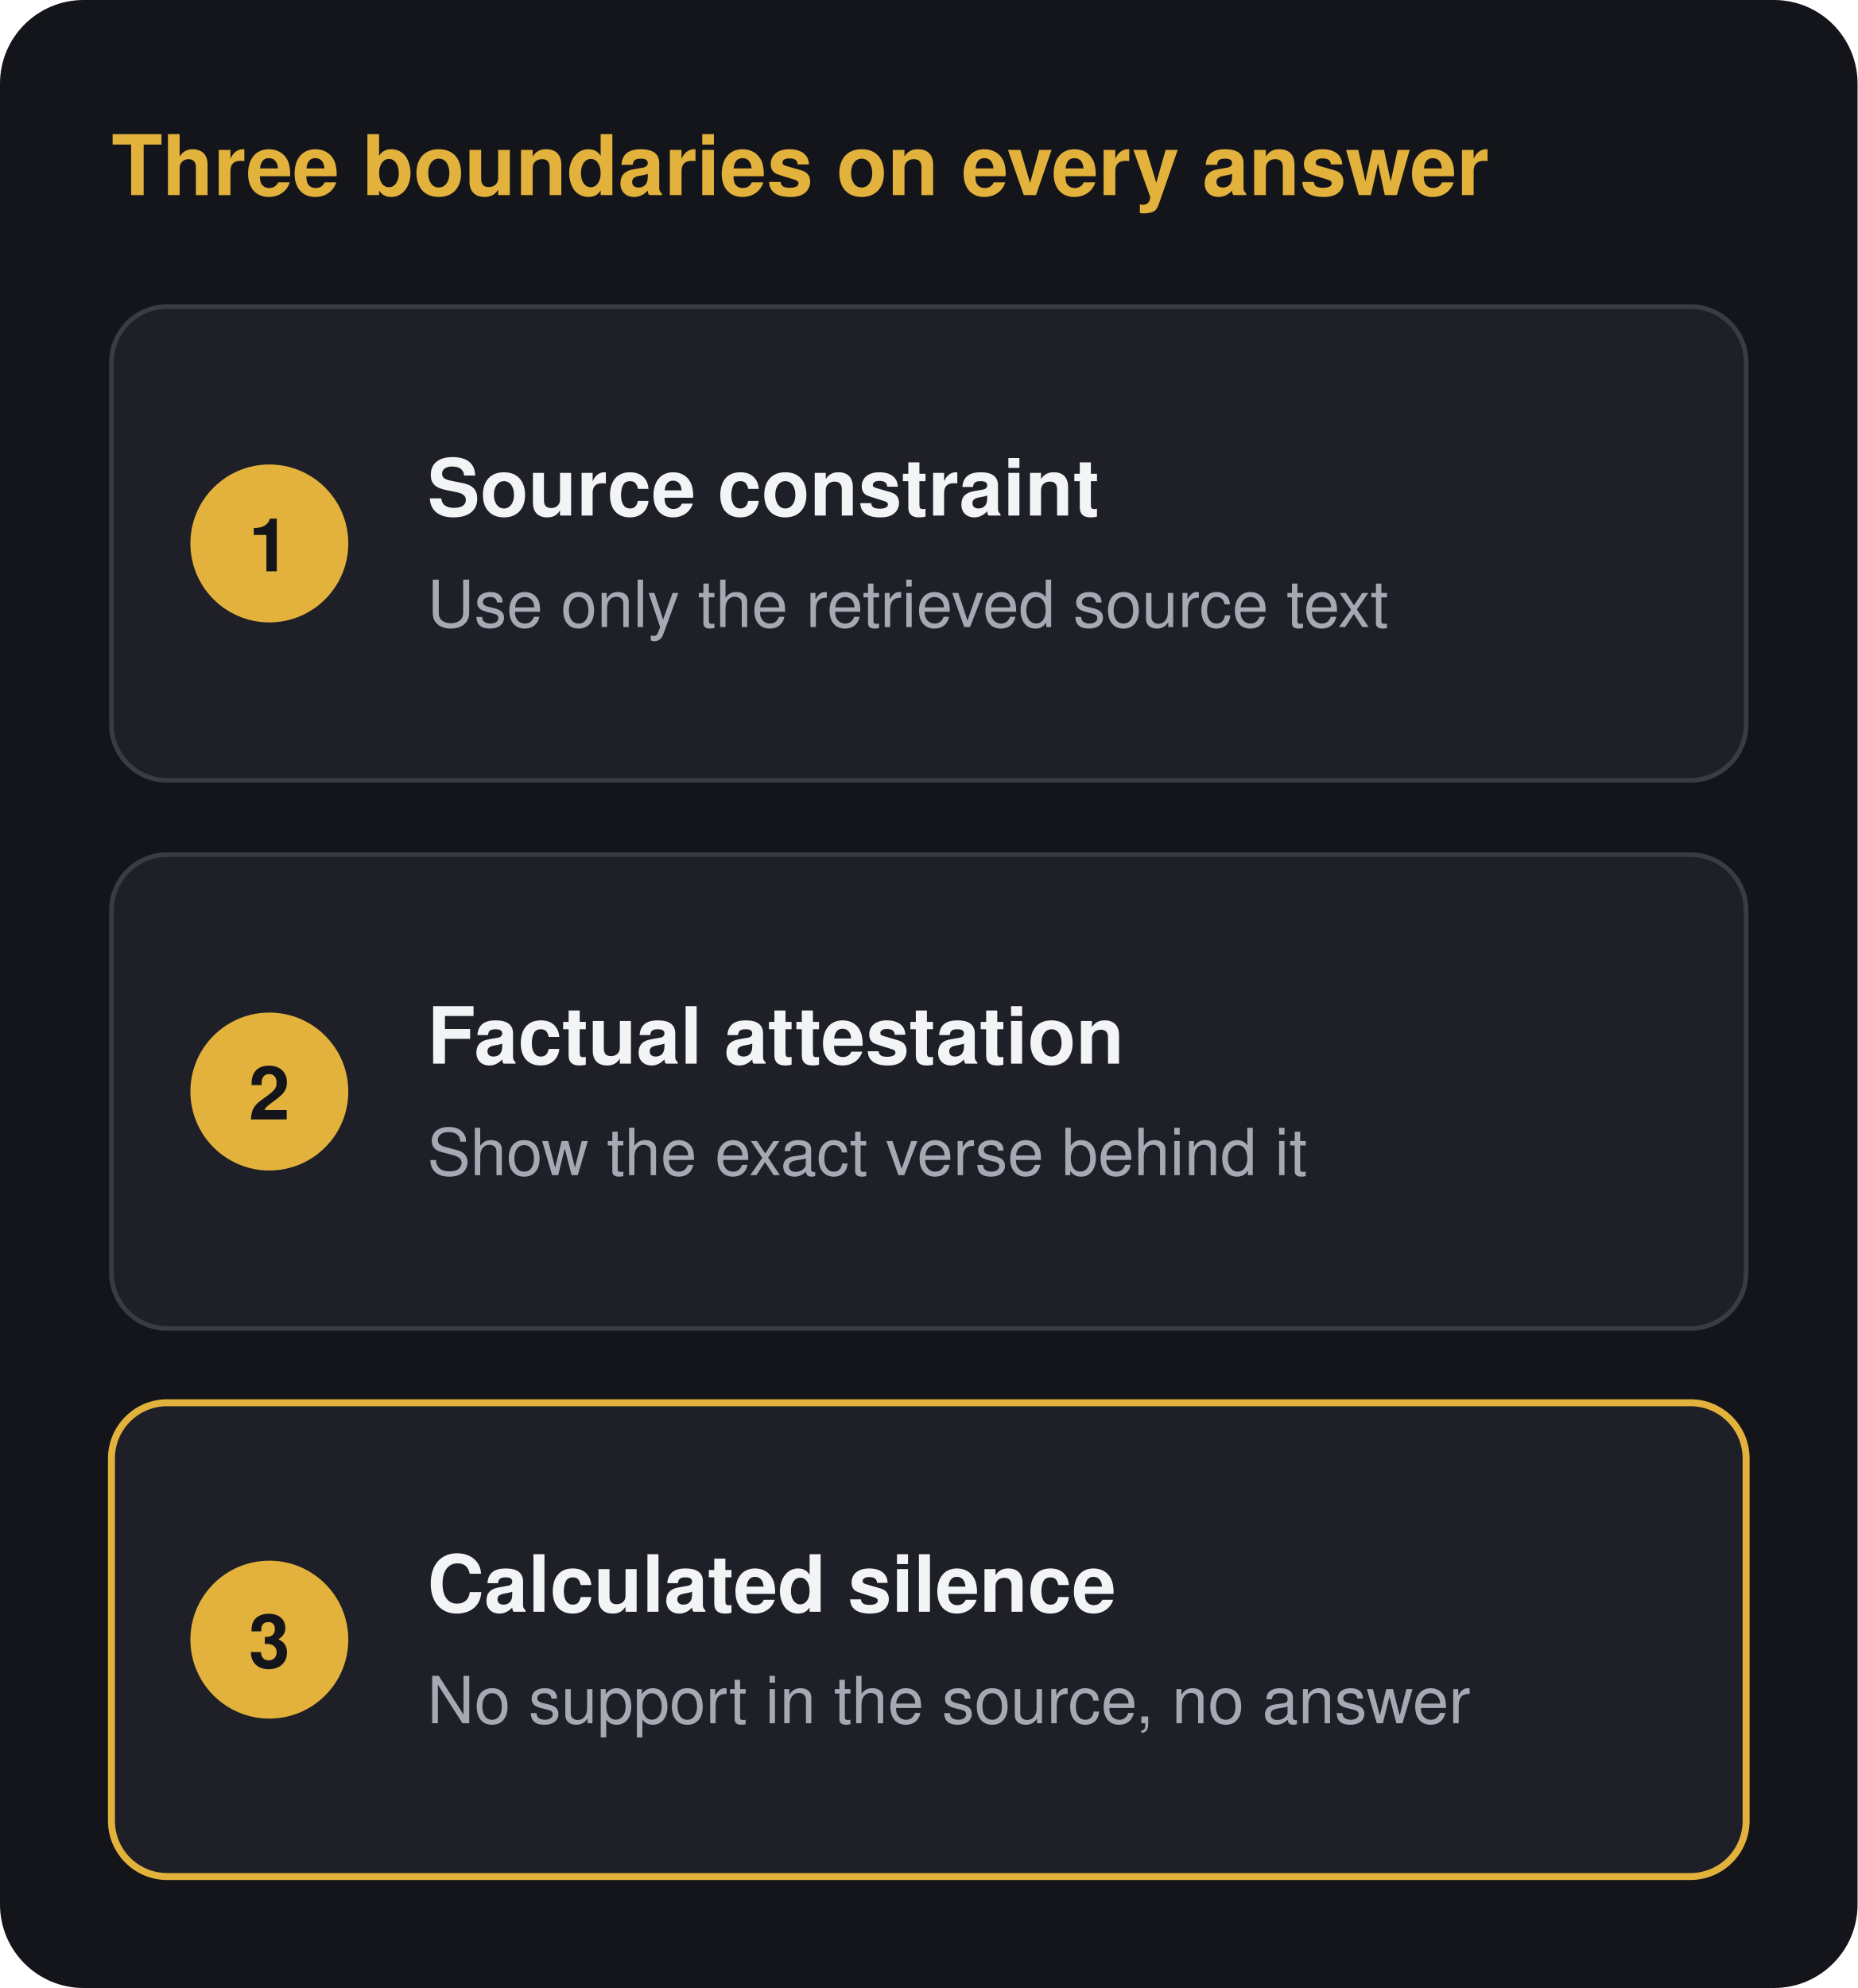
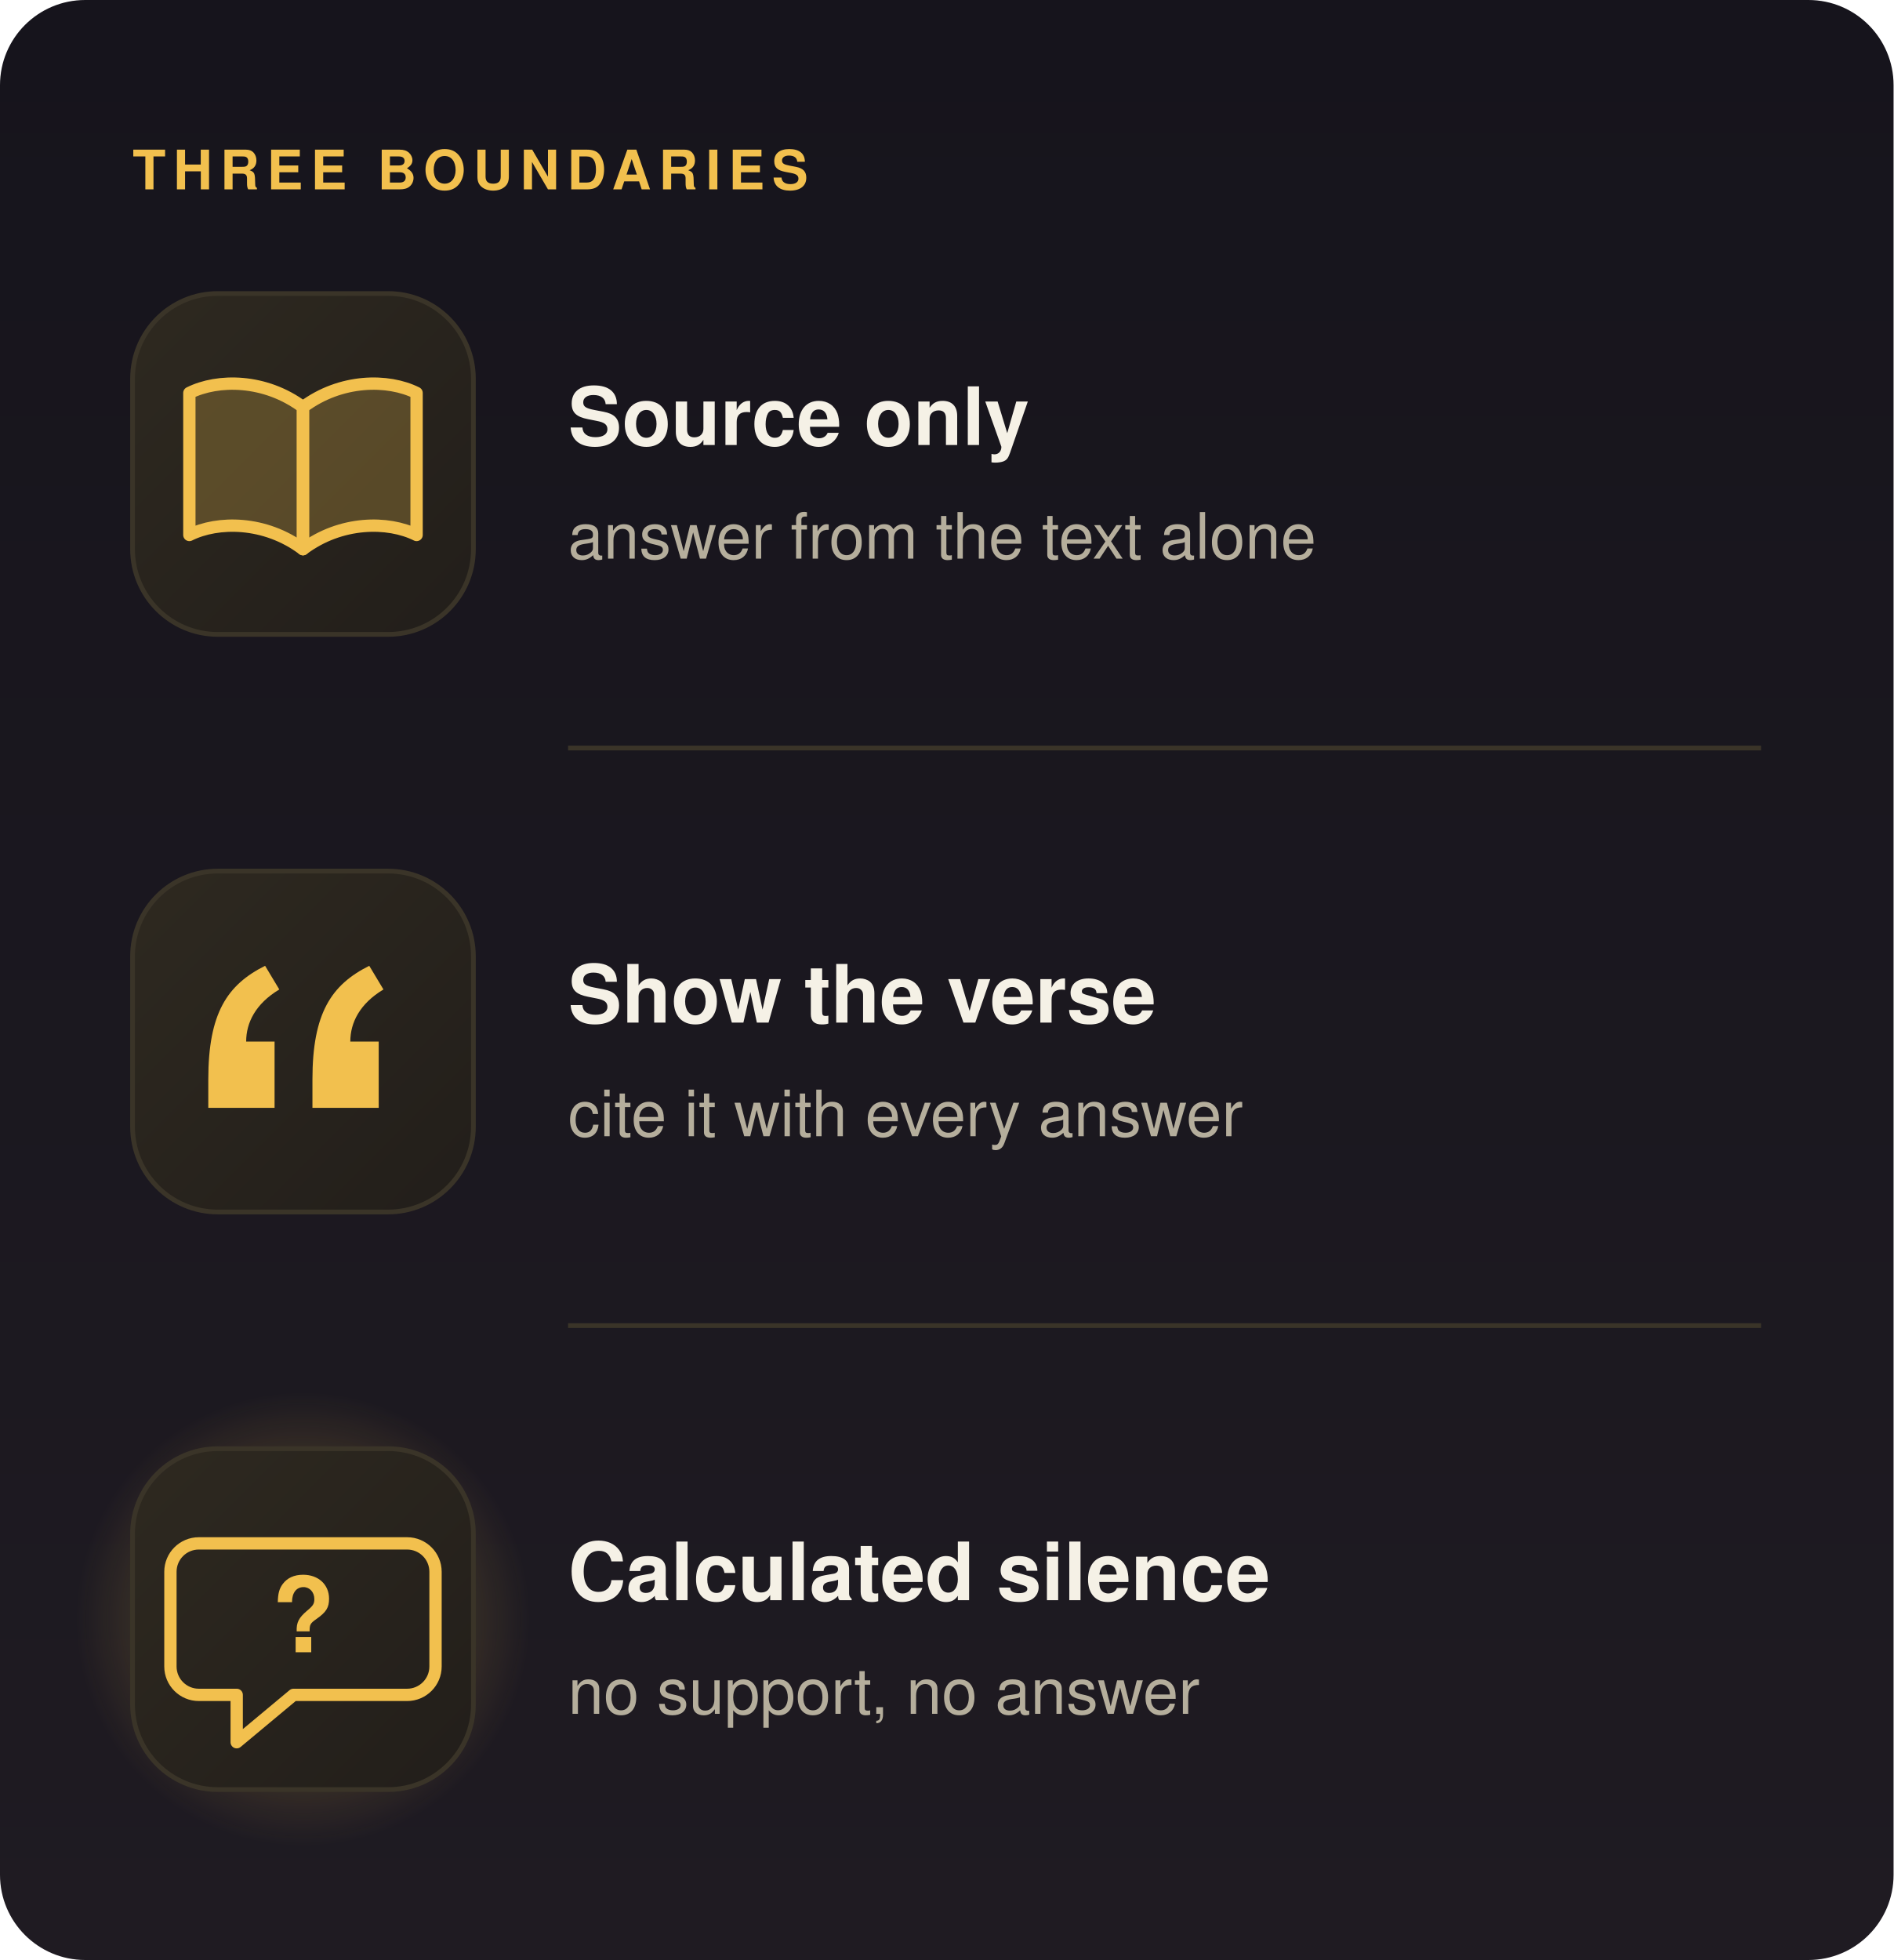
- <svg xmlns="http://www.w3.org/2000/svg" viewBox="0 0 400 428" font-family="Segoe UI, Helvetica, Arial, sans-serif">
+ <svg xmlns="http://www.w3.org/2000/svg" viewBox="0 0 400 414" font-family="Segoe UI, Helvetica, Arial, sans-serif">
  <defs>
-     <marker id="arr" viewBox="0 0 10 10" refX="9" refY="5" markerWidth="7" markerHeight="7" orient="auto-start-reverse">
-       <path d="M0,0 L10,5 L0,10 z" fill="#E3B23C" />
+     <linearGradient id="bg" x1="0" y1="0" x2="0" y2="1">
+       <stop offset="0" stop-color="#16141C" />
+       <stop offset="1" stop-color="#1F1B22" />
+     </linearGradient>
+     <radialGradient id="glow" cx="0.5" cy="0.5" r="0.5">
+       <stop offset="0" stop-color="#F2C04E" stop-opacity="0.4" />
+       <stop offset="1" stop-color="#F2C04E" stop-opacity="0" />
+     </radialGradient>
+     <linearGradient id="tile" x1="0" y1="0" x2="1" y2="1">
+       <stop offset="0" stop-color="#2E2920" />
+       <stop offset="1" stop-color="#221E1A" />
+     </linearGradient>
+     <marker id="aG" viewBox="0 0 10 10" refX="8" refY="5" markerWidth="6" markerHeight="6" orient="auto">
+       <path d="M0,0 L10,5 L0,10 z" fill="#F2C04E" />
    </marker>
  </defs>
-   <rect width="400" height="428" rx="18" fill="#14151B" />
-   <text x="24" y="42" fill="#E3B23C" font-size="18" font-weight="700">Three boundaries on every answer</text>
-   <rect x="24" y="66" width="352" height="102" rx="12" fill="#1E1F27" stroke="#3A3B45" stroke-width="1" />
-   <circle cx="58" cy="117" r="17" fill="#E3B23C" />
-   <text x="58" y="123" text-anchor="middle" fill="#14151B" font-size="16" font-weight="700">1</text>
-   <text x="92" y="111" fill="#F3F4F6" font-size="17" font-weight="700">Source constraint</text>
-   <text x="92" y="135" fill="#A6A8B3" font-size="14">Use only the retrieved source text</text>
-   <rect x="24" y="184" width="352" height="102" rx="12" fill="#1E1F27" stroke="#3A3B45" stroke-width="1" />
-   <circle cx="58" cy="235" r="17" fill="#E3B23C" />
-   <text x="58" y="241" text-anchor="middle" fill="#14151B" font-size="16" font-weight="700">2</text>
-   <text x="92" y="229" fill="#F3F4F6" font-size="17" font-weight="700">Factual attestation</text>
-   <text x="92" y="253" fill="#A6A8B3" font-size="14">Show the exact verse behind it</text>
-   <rect x="24" y="302" width="352" height="102" rx="12" fill="#1E1F27" stroke="#E3B23C" stroke-width="1.5" />
-   <circle cx="58" cy="353" r="17" fill="#E3B23C" />
-   <text x="58" y="359" text-anchor="middle" fill="#14151B" font-size="16" font-weight="700">3</text>
-   <text x="92" y="347" fill="#F3F4F6" font-size="17" font-weight="700">Calculated silence</text>
-   <text x="92" y="371" fill="#A6A8B3" font-size="14">No support in the source, no answer</text>
+   <rect width="400" height="414" rx="18" fill="url(#bg)" />
+   <text x="28" y="40" fill="#F2C04E" font-size="11.5" font-weight="800" letter-spacing="1.6">THREE BOUNDARIES</text>
+   <rect x="28" y="62" width="72" height="72" rx="18" fill="url(#tile)" stroke="#3A3428" />
+   <g transform="translate(64 98)" fill="none" stroke="#F2C04E" stroke-width="2.6" stroke-linejoin="round">
+     <path d="M0,-12 C-8,-18 -18,-18 -24,-15 V15 C-18,12 -8,12 0,18 Z" fill="#F2C04E" fill-opacity="0.25" />
+     <path d="M0,-12 C8,-18 18,-18 24,-15 V15 C18,12 8,12 0,18 Z" fill="#F2C04E" fill-opacity="0.25" />
+   </g>
+   <text x="120" y="94" text-anchor="start" fill="#F5F1E6" font-size="17" font-weight="700">Source only</text>
+   <text x="120" y="118" text-anchor="start" fill="#B5AE9C" font-size="13.5" font-weight="400">answer from the text alone</text>
+   <line x1="120" y1="158" x2="372" y2="158" stroke="#3A3428" />
+   <rect x="28" y="184" width="72" height="72" rx="18" fill="url(#tile)" stroke="#3A3428" />
+   <g transform="translate(64 220)" fill="#F2C04E">
+     <path d="M-20,8 c0,-14 4,-20 12,-24 l3,5 c-5,3 -7,7 -7,11 h6 v14 h-14 z" />
+     <path d="M2,8 c0,-14 4,-20 12,-24 l3,5 c-5,3 -7,7 -7,11 h6 v14 h-14 z" />
+   </g>
+   <text x="120" y="216" text-anchor="start" fill="#F5F1E6" font-size="17" font-weight="700">Show the verse</text>
+   <text x="120" y="240" text-anchor="start" fill="#B5AE9C" font-size="13.5" font-weight="400">cite it with every answer</text>
+   <line x1="120" y1="280" x2="372" y2="280" stroke="#3A3428" />
+   <circle cx="64" cy="342" r="48" fill="url(#glow)" />
+   <rect x="28" y="306" width="72" height="72" rx="18" fill="url(#tile)" stroke="#3A3428" />
+   <g transform="translate(64 342)">
+     <path d="M-22,-16 h44 a6,6 0 0 1 6,6 v20 a6,6 0 0 1 -6,6 h-24 l-12,10 v-10 h-8 a6,6 0 0 1 -6,-6 v-20 a6,6 0 0 1 6,-6 z" fill="none" stroke="#F2C04E" stroke-width="2.6" stroke-linejoin="round" />
+     <text x="0" y="7" text-anchor="middle" fill="#F2C04E" font-size="22" font-weight="800">?</text>
+   </g>
+   <text x="120" y="338" text-anchor="start" fill="#F5F1E6" font-size="17" font-weight="700">Calculated silence</text>
+   <text x="120" y="362" text-anchor="start" fill="#B5AE9C" font-size="13.5" font-weight="400">no support, no answer</text>
</svg>
